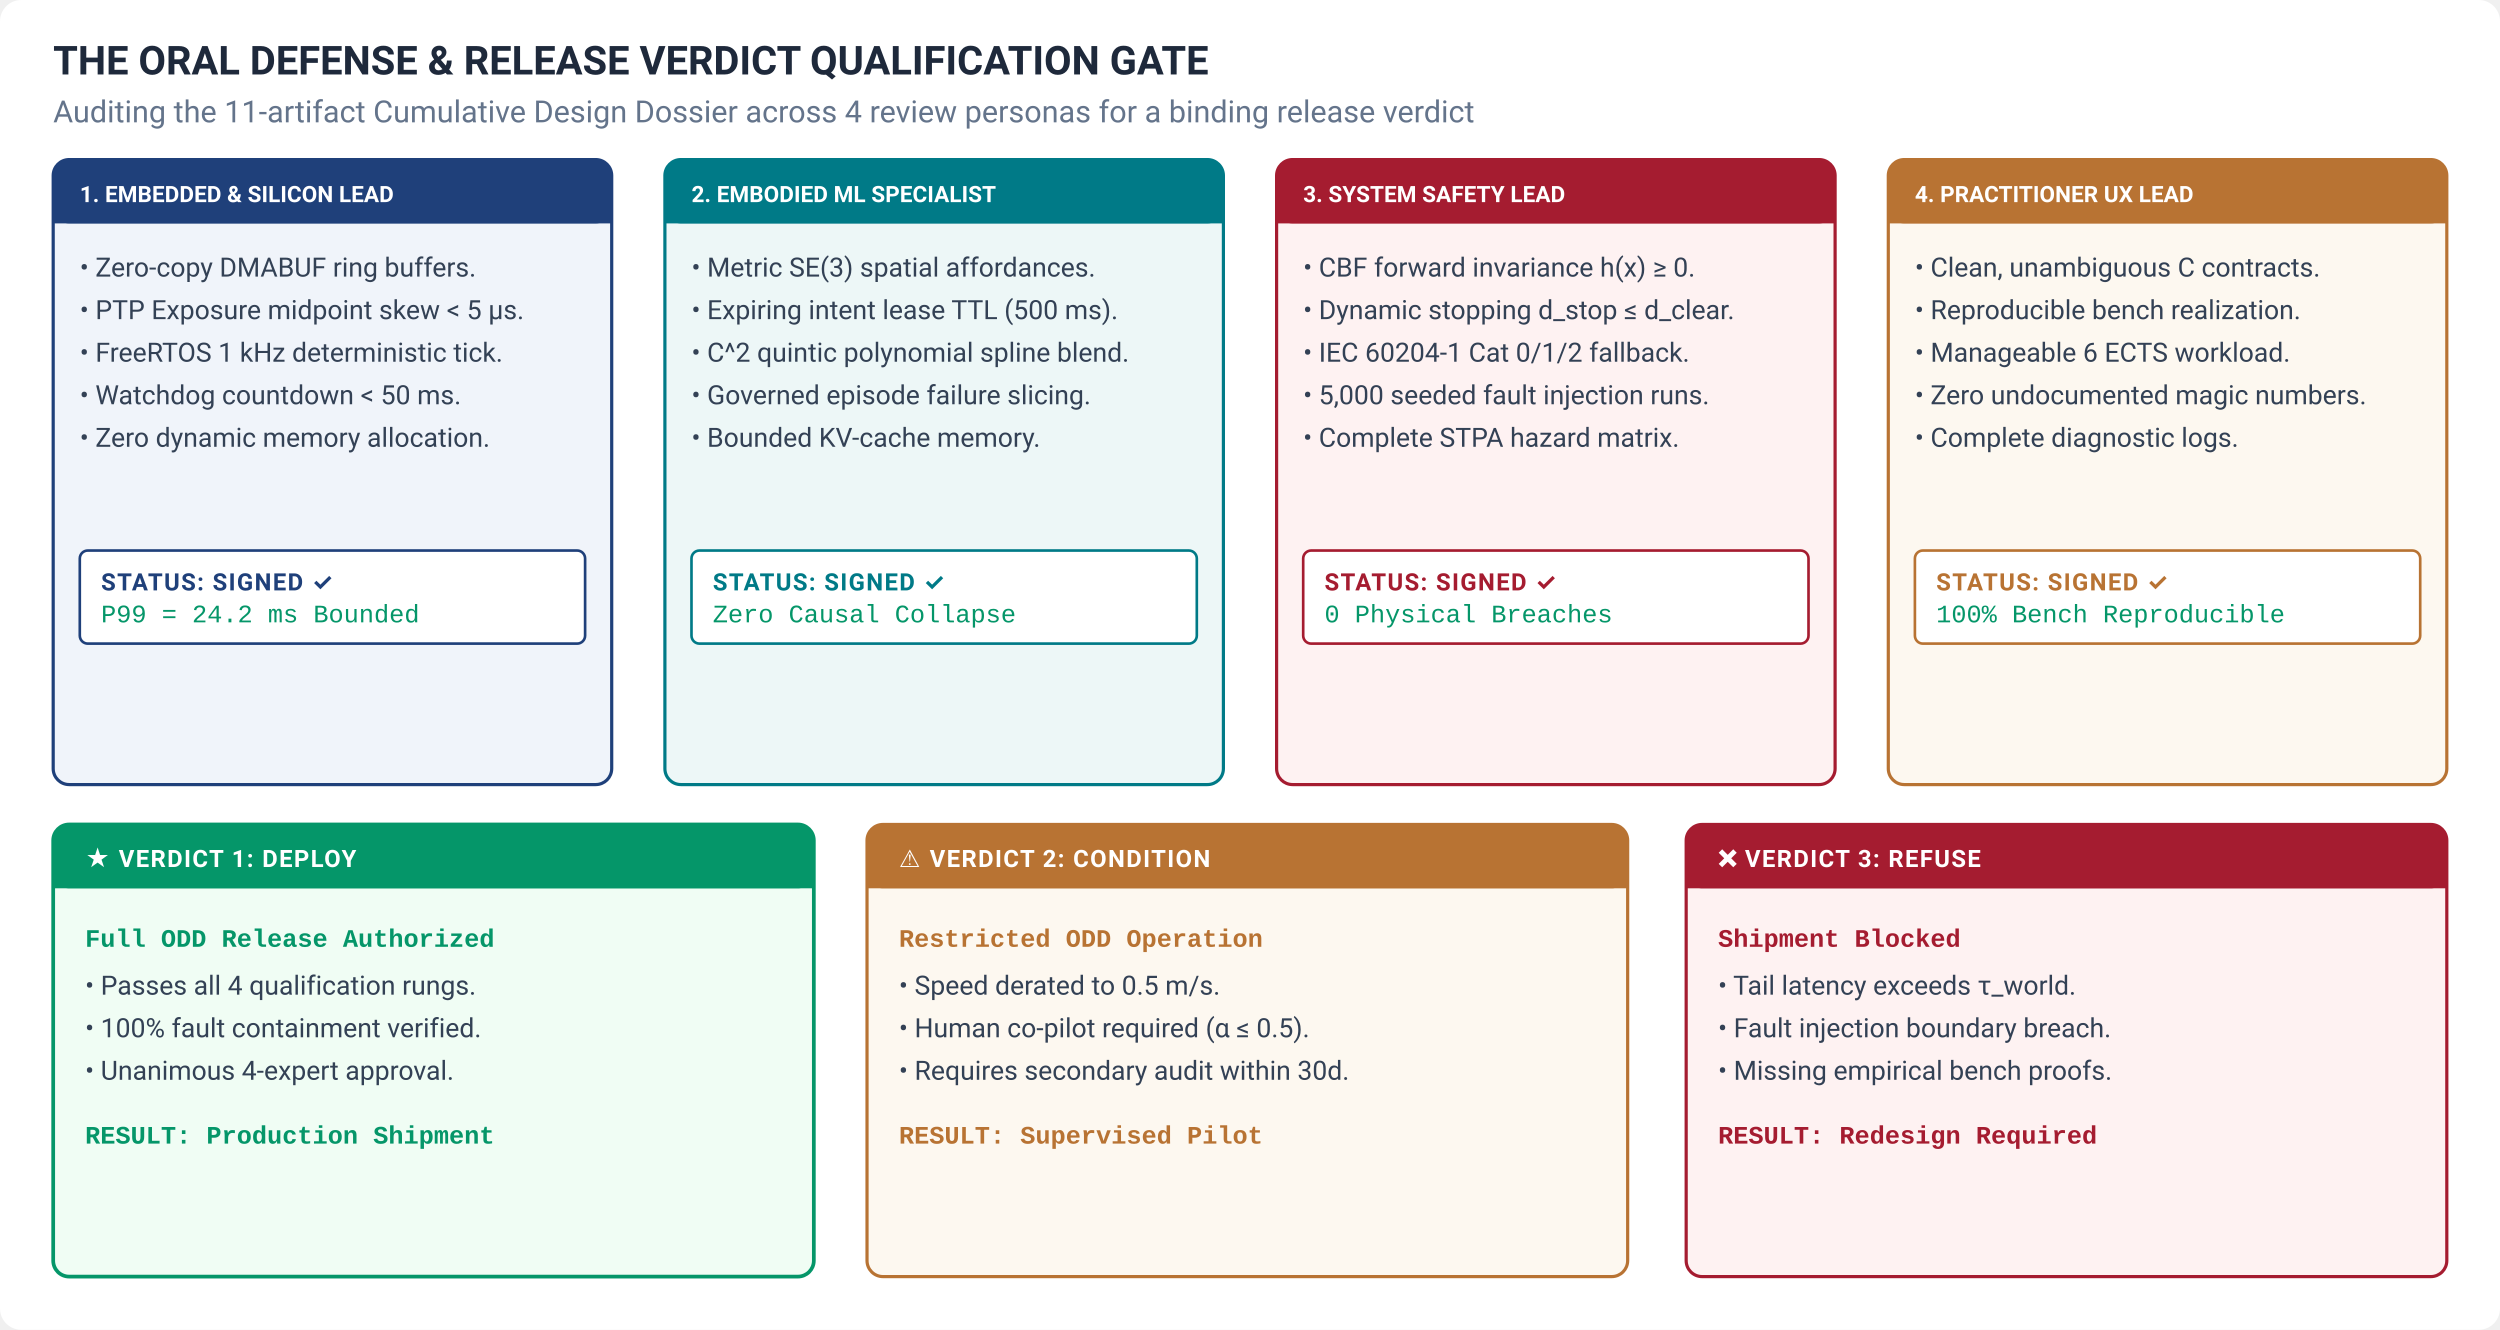
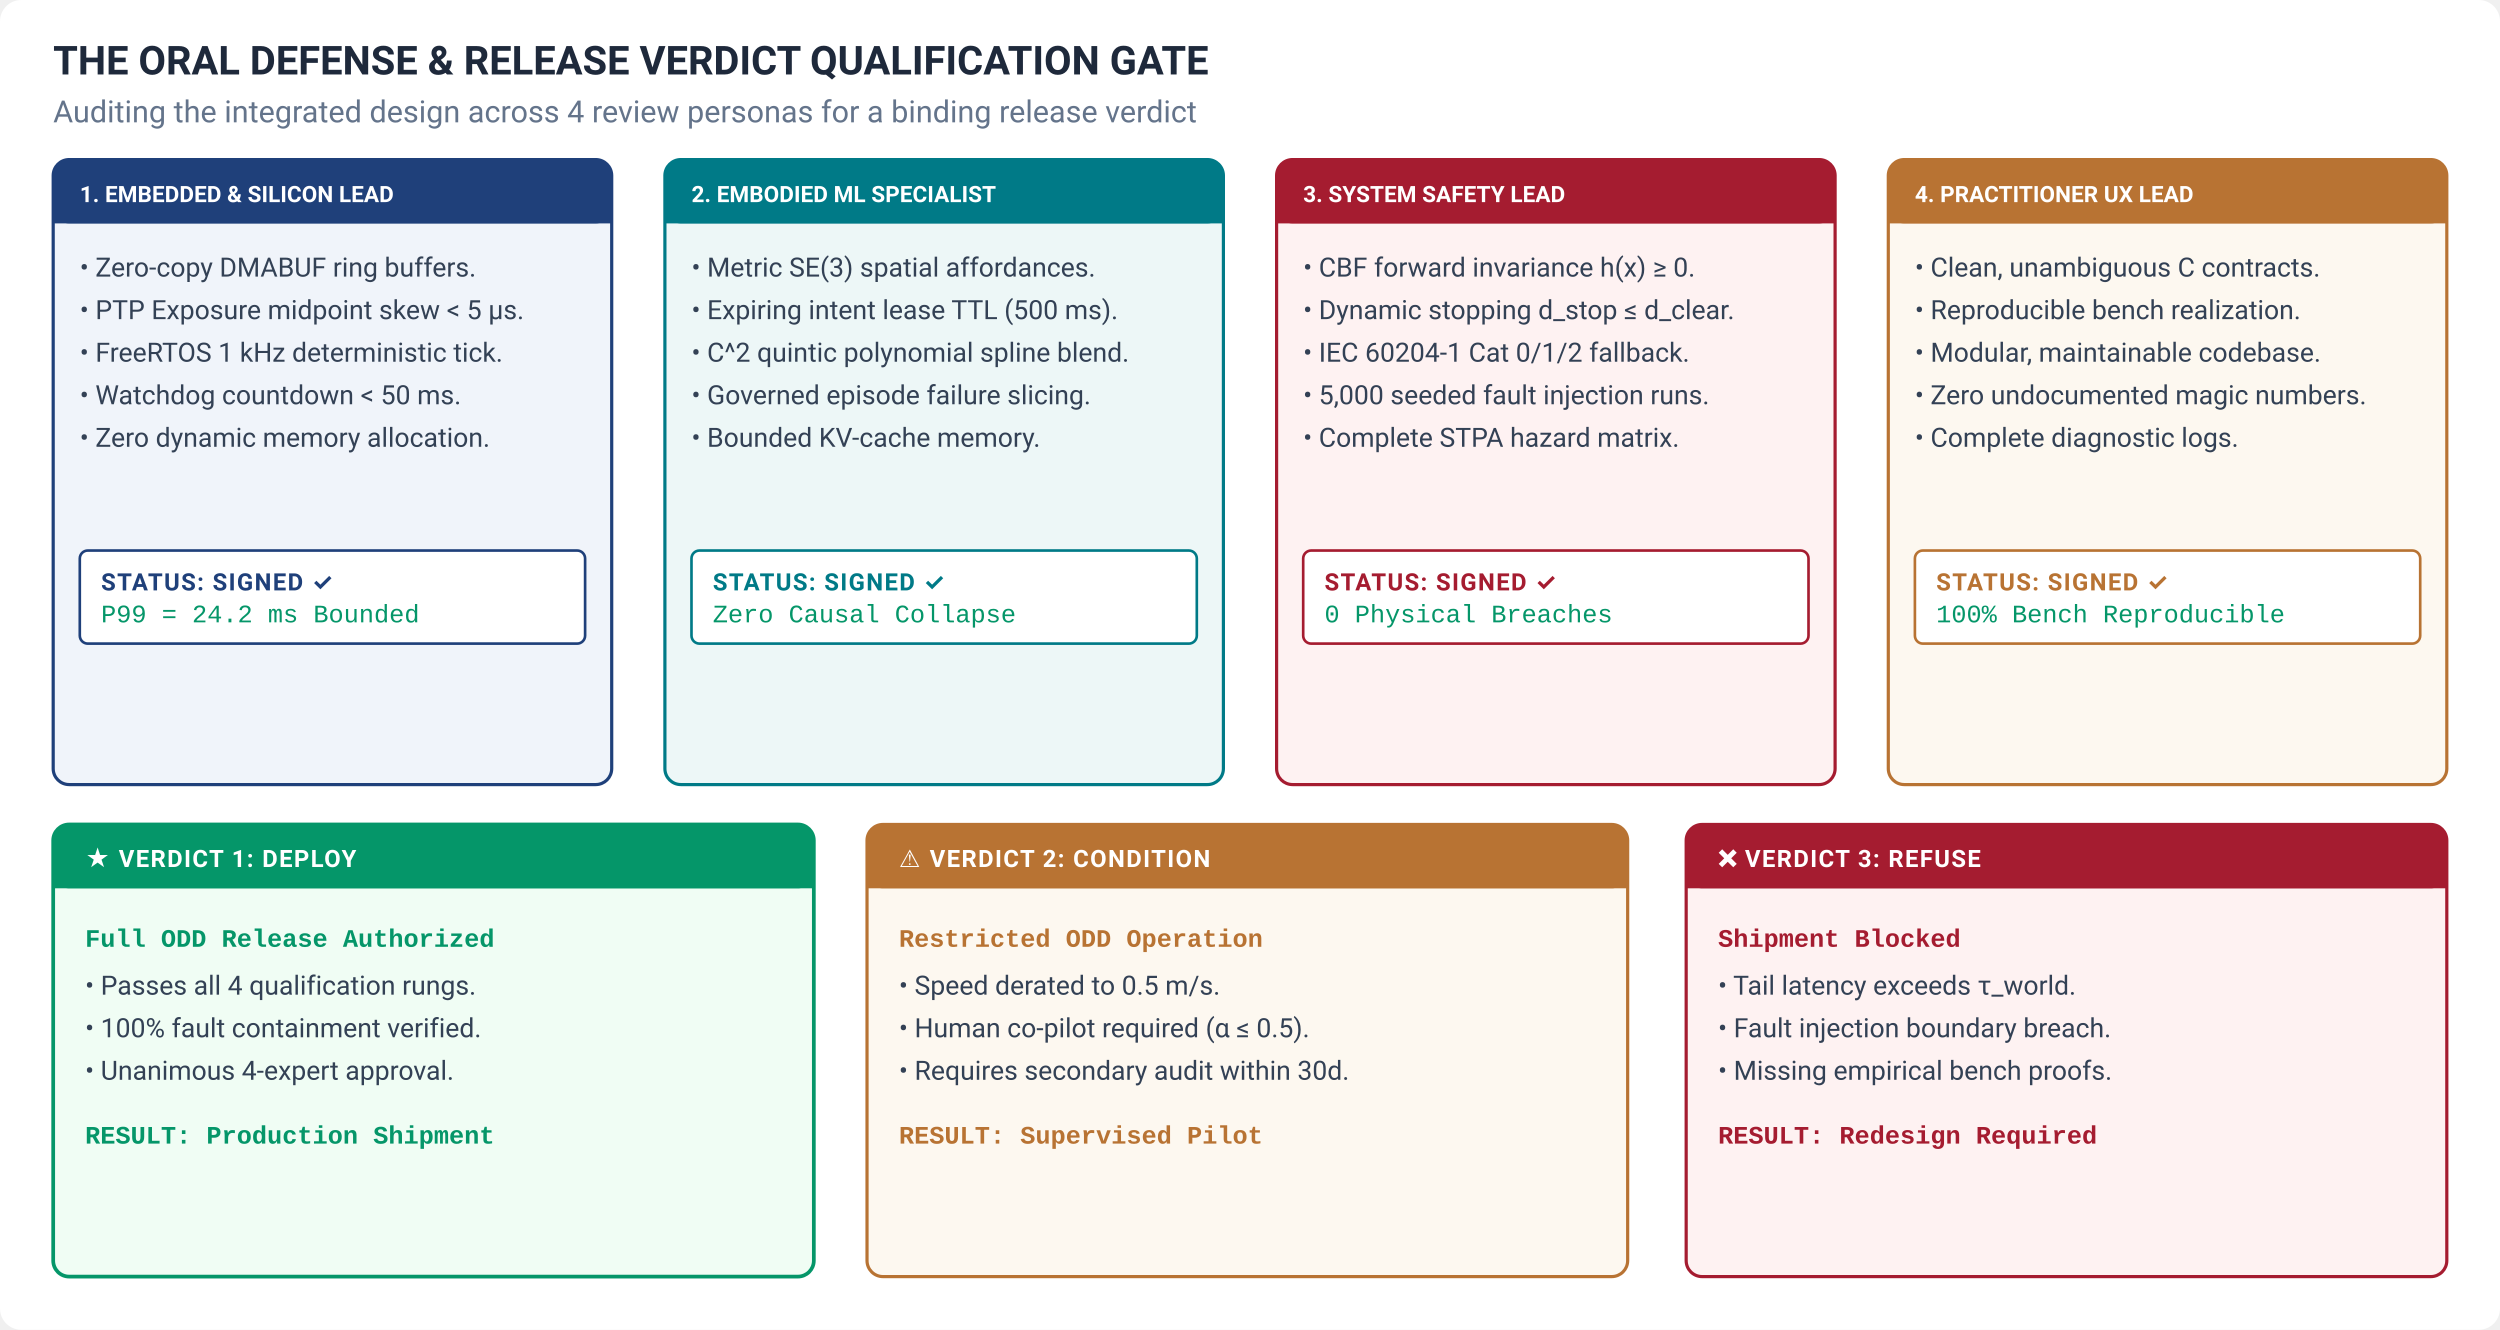
<svg xmlns="http://www.w3.org/2000/svg" viewBox="0 0 940 500" width="100%" height="100%">
  <defs>
    <style>
      .title { font-family: -apple-system, BlinkMacSystemFont, "Segoe UI", Roboto, Helvetica, Arial, sans-serif; font-size: 15px; font-weight: 700; fill: #1E293B; }
      .subtitle { font-family: -apple-system, BlinkMacSystemFont, "Segoe UI", Roboto, Helvetica, Arial, sans-serif; font-size: 11.5px; fill: #64748B; }
      .box-title { font-family: -apple-system, BlinkMacSystemFont, "Segoe UI", Roboto, Helvetica, Arial, sans-serif; font-size: 12px; font-weight: 700; }
      .body-txt { font-family: -apple-system, BlinkMacSystemFont, "Segoe UI", Roboto, Helvetica, Arial, sans-serif; font-size: 10px; fill: #334155; line-height: 1.4; }
      .mono-txt { font-family: "SFMono-Regular", Menlo, Monaco, Consolas, "Liberation Mono", "Courier New", monospace; font-size: 9.5px; }
      .badge-txt { font-family: -apple-system, BlinkMacSystemFont, "Segoe UI", Roboto, Helvetica, Arial, sans-serif; font-size: 9px; font-weight: 700; text-transform: uppercase; letter-spacing: 0.5px; }
      .tag-txt { font-family: -apple-system, BlinkMacSystemFont, "Segoe UI", Roboto, Helvetica, Arial, sans-serif; font-size: 8.5px; font-weight: 700; }
    </style>
    <marker id="arr-axis" viewBox="0 0 10 10" refX="6" refY="5" markerWidth="6" markerHeight="6" orient="auto-start-reverse">
      <path d="M 0 1.5 L 8 5 L 0 8.5 z" fill="#475569" />
    </marker>
  </defs>
  <rect width="940" height="500" fill="#FFFFFF" rx="8" />
  <text class="title" x="20" y="28">THE ORAL DEFENSE &amp; RELEASE VERDICT QUALIFICATION GATE</text>
-   <text class="subtitle" x="20" y="46">Auditing the 11-artifact Cumulative Design Dossier across 4 review personas for a binding release verdict</text>
+   <text class="subtitle" x="20" y="46">Auditing the integrated design across 4 review personas for a binding release verdict</text>
  <g transform="translate(20, 60)">
    <g transform="translate(0, 0)">
      <rect width="210" height="235" rx="6" fill="#F0F4FA" stroke="#1F407A" stroke-width="1.2" />
      <rect x="0" y="0" width="210" height="24" rx="6" fill="#1F407A" />
      <rect x="0" y="18" width="210" height="6" fill="#1F407A" />
      <text class="tag-txt" x="10" y="16" fill="#FFFFFF">1. EMBEDDED &amp; SILICON LEAD</text>
      <g transform="translate(10, 32)">
        <text class="body-txt" x="0" y="12">
          <tspan x="0" dy="0">• Zero-copy DMABUF ring buffers.</tspan>
          <tspan x="0" dy="16">• PTP Exposure midpoint skew &lt; 5 μs.</tspan>
          <tspan x="0" dy="16">• FreeRTOS 1 kHz deterministic tick.</tspan>
          <tspan x="0" dy="16">• Watchdog countdown &lt; 50 ms.</tspan>
          <tspan x="0" dy="16">• Zero dynamic memory allocation.</tspan>
        </text>
        <g transform="translate(0, 115)">
          <rect width="190" height="35" rx="3" fill="#FFFFFF" stroke="#1F407A" stroke-width="1" />
          <text class="badge-txt" x="8" y="15" fill="#1F407A">STATUS: SIGNED ✓</text>
          <text class="mono-txt" x="8" y="27" fill="#059669">P99 = 24.2 ms Bounded</text>
        </g>
      </g>
    </g>
    <g transform="translate(230, 0)">
      <rect width="210" height="235" rx="6" fill="#EDF7F7" stroke="#007A87" stroke-width="1.2" />
      <rect x="0" y="0" width="210" height="24" rx="6" fill="#007A87" />
      <rect x="0" y="18" width="210" height="6" fill="#007A87" />
      <text class="tag-txt" x="10" y="16" fill="#FFFFFF">2. EMBODIED ML SPECIALIST</text>
      <g transform="translate(10, 32)">
        <text class="body-txt" x="0" y="12">
          <tspan x="0" dy="0">• Metric SE(3) spatial affordances.</tspan>
          <tspan x="0" dy="16">• Expiring intent lease TTL (500 ms).</tspan>
          <tspan x="0" dy="16">• C^2 quintic polynomial spline blend.</tspan>
          <tspan x="0" dy="16">• Governed episode failure slicing.</tspan>
          <tspan x="0" dy="16">• Bounded KV-cache memory.</tspan>
        </text>
        <g transform="translate(0, 115)">
          <rect width="190" height="35" rx="3" fill="#FFFFFF" stroke="#007A87" stroke-width="1" />
          <text class="badge-txt" x="8" y="15" fill="#007A87">STATUS: SIGNED ✓</text>
          <text class="mono-txt" x="8" y="27" fill="#059669">Zero Causal Collapse</text>
        </g>
      </g>
    </g>
    <g transform="translate(460, 0)">
      <rect width="210" height="235" rx="6" fill="#FEF2F2" stroke="#A51C30" stroke-width="1.2" />
      <rect x="0" y="0" width="210" height="24" rx="6" fill="#A51C30" />
      <rect x="0" y="18" width="210" height="6" fill="#A51C30" />
      <text class="tag-txt" x="10" y="16" fill="#FFFFFF">3. SYSTEM SAFETY LEAD</text>
      <g transform="translate(10, 32)">
        <text class="body-txt" x="0" y="12">
          <tspan x="0" dy="0">• CBF forward invariance h(x) ≥ 0.</tspan>
          <tspan x="0" dy="16">• Dynamic stopping d_stop ≤ d_clear.</tspan>
          <tspan x="0" dy="16">• IEC 60204-1 Cat 0/1/2 fallback.</tspan>
          <tspan x="0" dy="16">• 5,000 seeded fault injection runs.</tspan>
          <tspan x="0" dy="16">• Complete STPA hazard matrix.</tspan>
        </text>
        <g transform="translate(0, 115)">
          <rect width="190" height="35" rx="3" fill="#FFFFFF" stroke="#A51C30" stroke-width="1" />
          <text class="badge-txt" x="8" y="15" fill="#A51C30">STATUS: SIGNED ✓</text>
          <text class="mono-txt" x="8" y="27" fill="#059669">0 Physical Breaches</text>
        </g>
      </g>
    </g>
    <g transform="translate(690, 0)">
      <rect width="210" height="235" rx="6" fill="#FDF8F0" stroke="#B87333" stroke-width="1.2" />
      <rect x="0" y="0" width="210" height="24" rx="6" fill="#B87333" />
      <rect x="0" y="18" width="210" height="6" fill="#B87333" />
      <text class="tag-txt" x="10" y="16" fill="#FFFFFF">4. PRACTITIONER UX LEAD</text>
      <g transform="translate(10, 32)">
        <text class="body-txt" x="0" y="12">
          <tspan x="0" dy="0">• Clean, unambiguous C contracts.</tspan>
          <tspan x="0" dy="16">• Reproducible bench realization.</tspan>
-           <tspan x="0" dy="16">• Manageable 6 ECTS workload.</tspan>
+           <tspan x="0" dy="16">• Modular, maintainable codebase.</tspan>
          <tspan x="0" dy="16">• Zero undocumented magic numbers.</tspan>
          <tspan x="0" dy="16">• Complete diagnostic logs.</tspan>
        </text>
        <g transform="translate(0, 115)">
          <rect width="190" height="35" rx="3" fill="#FFFFFF" stroke="#B87333" stroke-width="1" />
          <text class="badge-txt" x="8" y="15" fill="#B87333">STATUS: SIGNED ✓</text>
          <text class="mono-txt" x="8" y="27" fill="#059669">100% Bench Reproducible</text>
        </g>
      </g>
    </g>
  </g>
  <g transform="translate(20, 310)">
    <g transform="translate(0, 0)">
      <rect width="286" height="170" rx="6" fill="#F0FDF4" stroke="#059669" stroke-width="1.4" />
      <rect x="0" y="0" width="286" height="24" rx="6" fill="#059669" />
      <rect x="0" y="18" width="286" height="6" fill="#059669" />
      <text class="badge-txt" x="12" y="16" fill="#FFFFFF">★ VERDICT 1: DEPLOY</text>
      <g transform="translate(12, 34)">
        <text class="mono-txt" x="0" y="12" fill="#059669" font-weight="700">Full ODD Release Authorized</text>
        <text class="body-txt" x="0" y="30">• Passes all 4 qualification rungs.</text>
        <text class="body-txt" x="0" y="46">• 100% fault containment verified.</text>
        <text class="body-txt" x="0" y="62">• Unanimous 4-expert approval.</text>
        <text class="mono-txt" x="0" y="86" fill="#059669" font-weight="700">RESULT: Production Shipment</text>
      </g>
    </g>
    <g transform="translate(306, 0)">
      <rect width="286" height="170" rx="6" fill="#FDF8F0" stroke="#B87333" stroke-width="1.2" />
      <rect x="0" y="0" width="286" height="24" rx="6" fill="#B87333" />
      <rect x="0" y="18" width="286" height="6" fill="#B87333" />
      <text class="badge-txt" x="12" y="16" fill="#FFFFFF">⚠️ VERDICT 2: CONDITION</text>
      <g transform="translate(12, 34)">
        <text class="mono-txt" x="0" y="12" fill="#B87333" font-weight="700">Restricted ODD Operation</text>
        <text class="body-txt" x="0" y="30">• Speed derated to 0.5 m/s.</text>
        <text class="body-txt" x="0" y="46">• Human co-pilot required (α ≤ 0.5).</text>
        <text class="body-txt" x="0" y="62">• Requires secondary audit within 30d.</text>
        <text class="mono-txt" x="0" y="86" fill="#B87333" font-weight="700">RESULT: Supervised Pilot</text>
      </g>
    </g>
    <g transform="translate(614, 0)">
      <rect width="286" height="170" rx="6" fill="#FEF2F2" stroke="#A51C30" stroke-width="1.2" />
      <rect x="0" y="0" width="286" height="24" rx="6" fill="#A51C30" />
      <rect x="0" y="18" width="286" height="6" fill="#A51C30" />
      <text class="badge-txt" x="12" y="16" fill="#FFFFFF">❌ VERDICT 3: REFUSE</text>
      <g transform="translate(12, 34)">
        <text class="mono-txt" x="0" y="12" fill="#A51C30" font-weight="700">Shipment Blocked</text>
        <text class="body-txt" x="0" y="30">• Tail latency exceeds τ_world.</text>
        <text class="body-txt" x="0" y="46">• Fault injection boundary breach.</text>
        <text class="body-txt" x="0" y="62">• Missing empirical bench proofs.</text>
        <text class="mono-txt" x="0" y="86" fill="#A51C30" font-weight="700">RESULT: Redesign Required</text>
      </g>
    </g>
  </g>
</svg>
